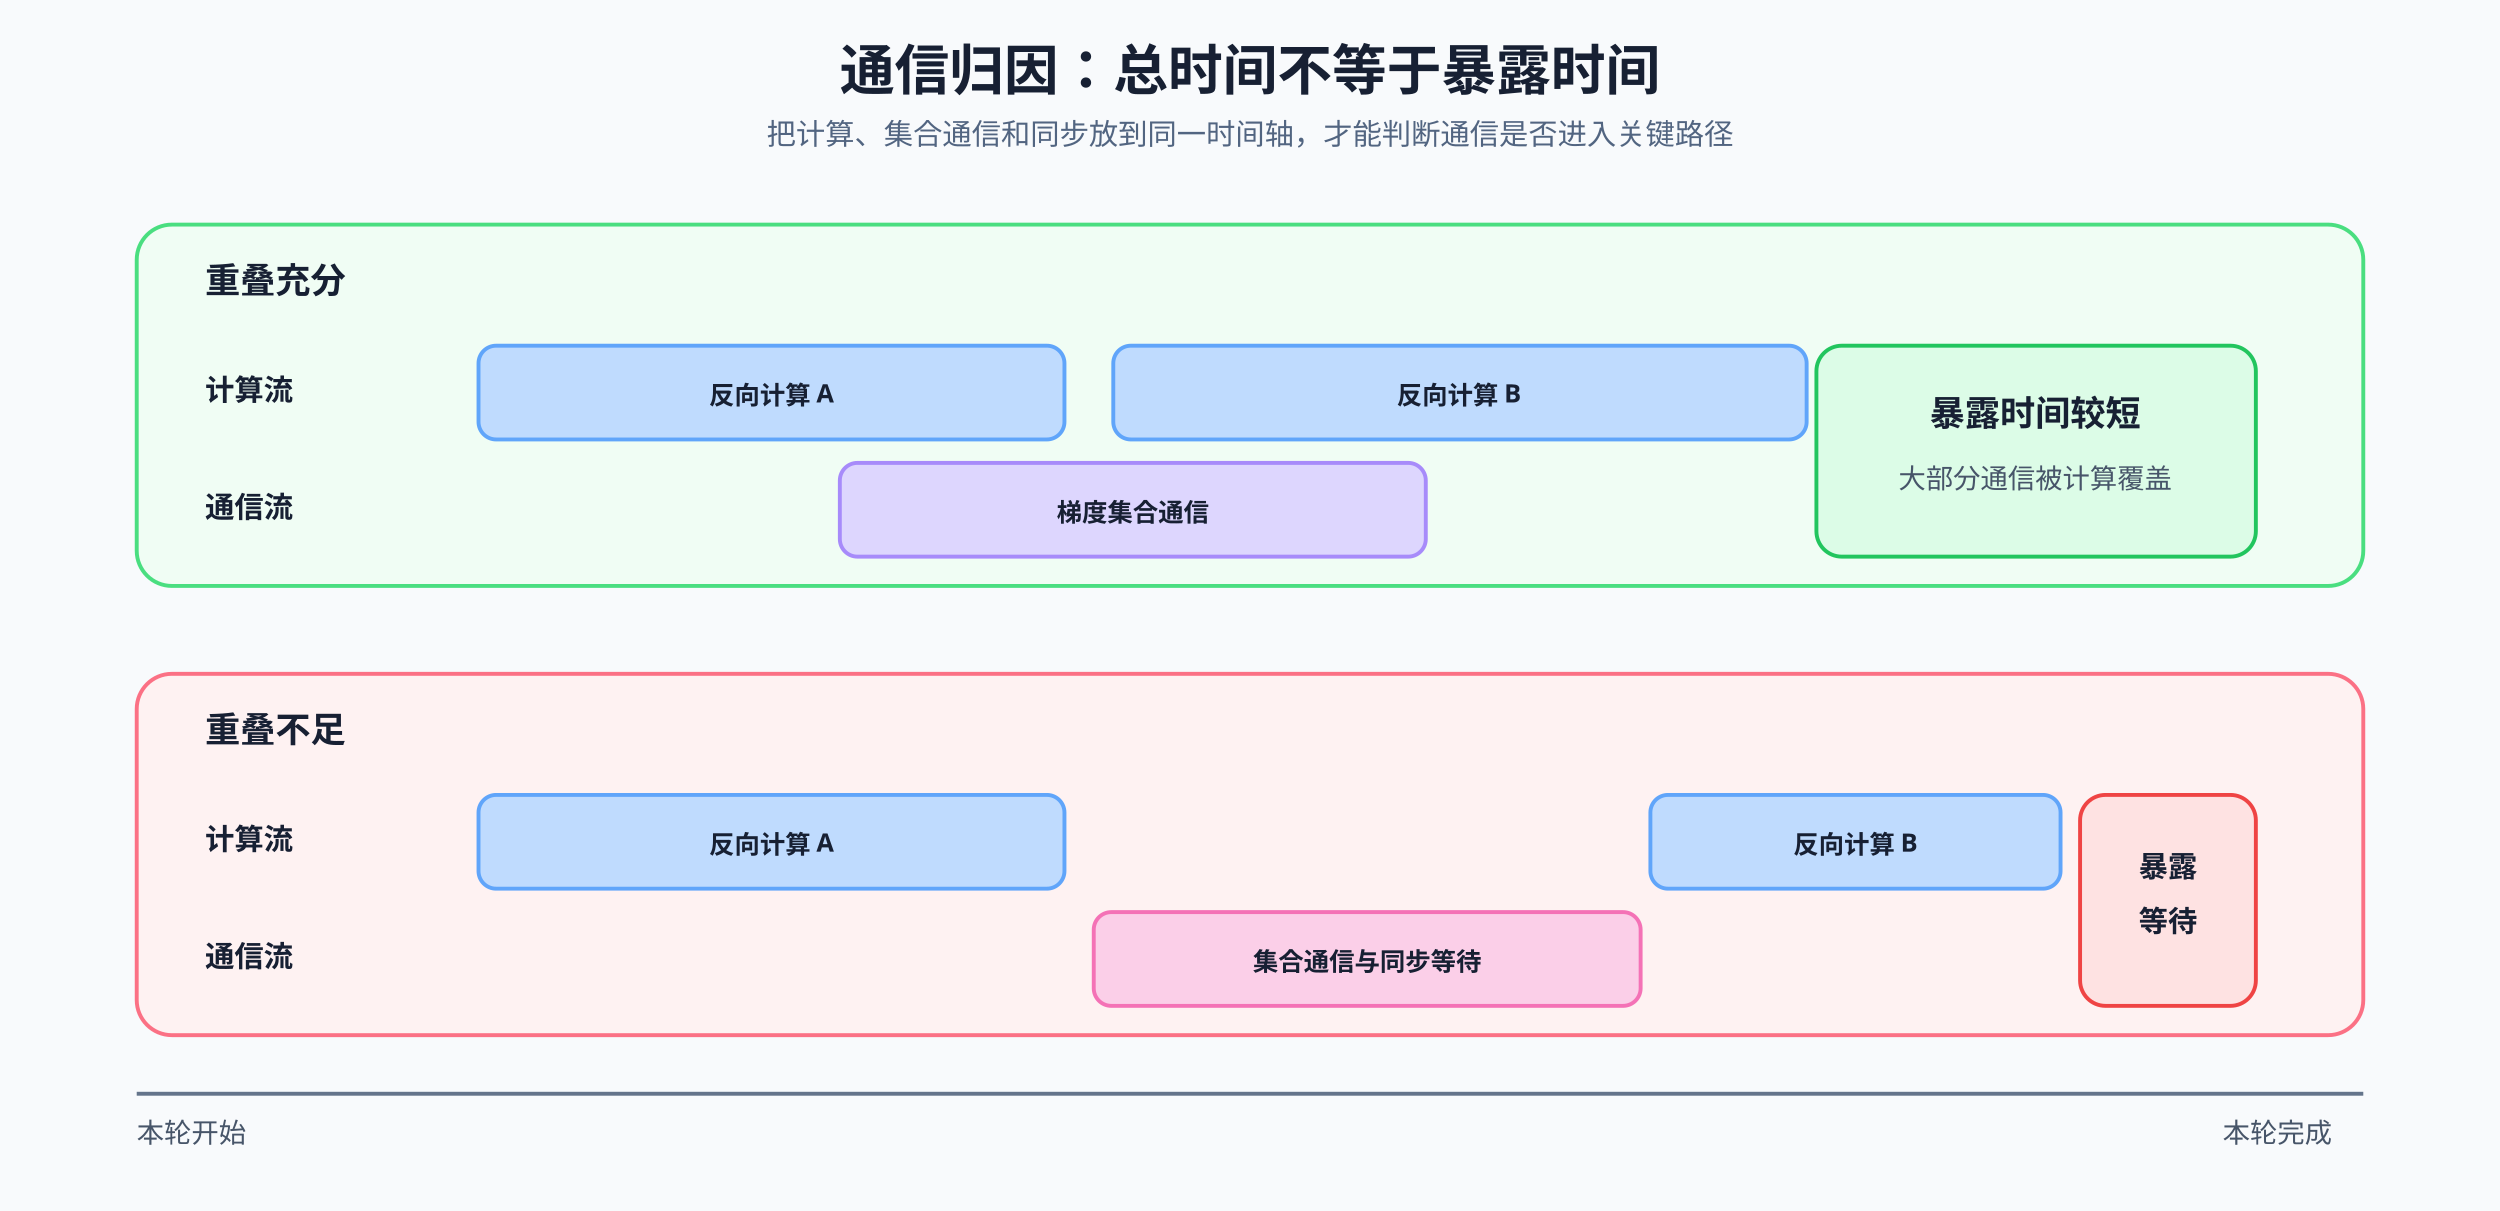
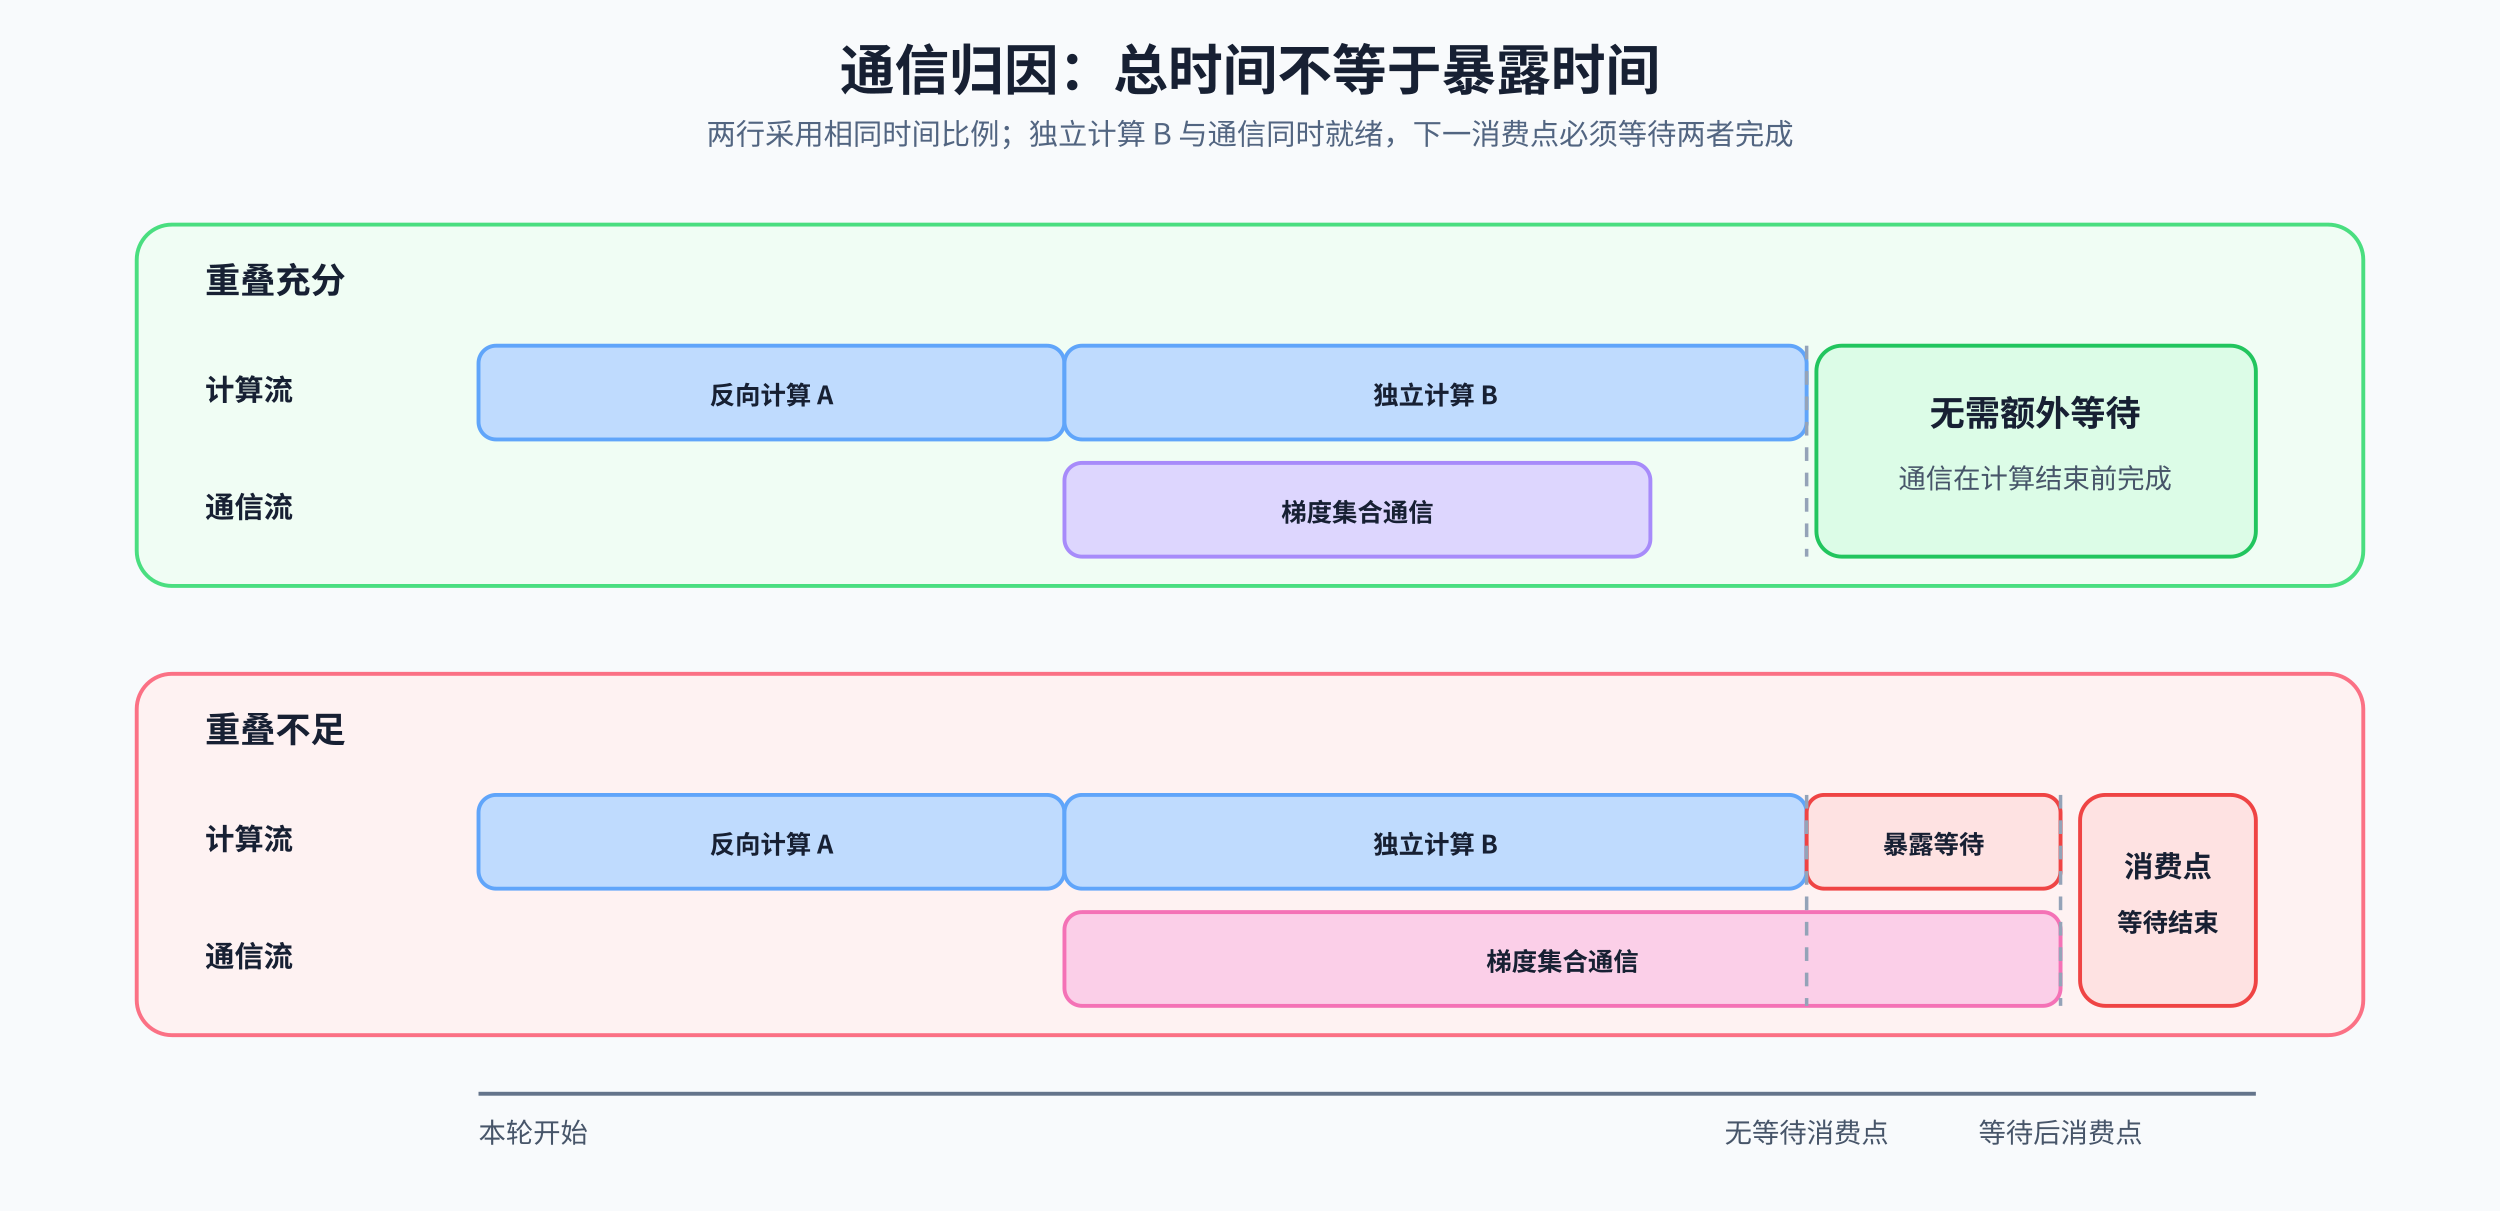
<svg xmlns="http://www.w3.org/2000/svg" width="1280" height="620" viewBox="0 0 1280 620" role="img" aria-labelledby="title desc">
  <defs>
-     <style>text{font-family:"Noto Sans SC","Microsoft YaHei",sans-serif;fill:#172033}.title{font-size:28px;font-weight:700}.sub{font-size:15px;fill:#526581}.head{font-size:18px;font-weight:700}.lane{font-size:15px;font-weight:700}.label{font-size:13px;font-weight:600}.note{font-size:14px;fill:#475569}.axis{stroke:#64748b;stroke-width:2}.dash{stroke:#94a3b8;stroke-width:1.8;stroke-dasharray:7 6}</style>
+     <style>text{font-family:"Noto Sans CJK SC","Microsoft YaHei",sans-serif;fill:#172033}.title{font-size:28px;font-weight:700}.sub{font-size:15px;fill:#526581}.head{font-size:18px;font-weight:700}.lane{font-size:15px;font-weight:700}.label{font-size:13px;font-weight:600}.note{font-size:14px;fill:#475569}.axis{stroke:#64748b;stroke-width:2}.dash{stroke:#94a3b8;stroke-width:1.8;stroke-dasharray:7 6}</style>
  </defs>
-   <rect width="1280" height="620" fill="#f8fafc" />
+   <rect id="node-0" width="1280" height="620" fill="#f8fafc" />
  <text x="640" y="46" text-anchor="middle" class="title">通信归因：总时间不等于暴露时间</text>
-   <text x="640" y="74" text-anchor="middle" class="sub">把计算、集合通信和同步放到同一时间轴，才能判断通信是否进入关键路径</text>
-   <rect x="70" y="115" width="1140" height="185" rx="18" fill="#f0fdf4" stroke="#4ade80" stroke-width="2" />
+   <text x="640" y="74" text-anchor="middle" class="sub">两行采用相同时间比例；独立计算 B 与通信同时就绪，下一消费点必须等待两者完成</text>
+   <rect id="node-1" x="70" y="115" width="1140" height="185" rx="18" fill="#f0fdf4" stroke="#4ade80" stroke-width="2" />
  <text x="105" y="150" class="head">重叠充分</text>
  <text x="105" y="205" class="lane">计算流</text>
-   <rect x="245" y="177" width="300" height="48" rx="9" fill="#bfdbfe" stroke="#60a5fa" stroke-width="2" />
+   <rect id="node-2" x="245" y="177" width="300" height="48" rx="9" fill="#bfdbfe" stroke="#60a5fa" stroke-width="2" />
  <text x="395" y="207" text-anchor="middle" class="label">反向计算 A</text>
-   <rect x="570" y="177" width="355" height="48" rx="9" fill="#bfdbfe" stroke="#60a5fa" stroke-width="2" />
-   <text x="747" y="207" text-anchor="middle" class="label">反向计算 B</text>
+   <rect id="node-3" x="545" y="177" width="380" height="48" rx="9" fill="#bfdbfe" stroke="#60a5fa" stroke-width="2" />
+   <text x="735" y="207" text-anchor="middle" class="label">独立计算 B</text>
  <text x="105" y="265" class="lane">通信流</text>
-   <rect x="430" y="237" width="300" height="48" rx="9" fill="#ddd6fe" stroke="#a78bfa" stroke-width="2" />
-   <text x="580" y="267" text-anchor="middle" class="label">梯度集合通信</text>
-   <rect x="930" y="177" width="225" height="108" rx="13" fill="#dcfce7" stroke="#22c55e" stroke-width="2" />
-   <text x="1042" y="218" text-anchor="middle" class="head">暴露时间较短</text>
-   <text x="1042" y="250" text-anchor="middle" class="note">大部分通信被计算覆盖</text>
-   <rect x="70" y="345" width="1140" height="185" rx="18" fill="#fef2f2" stroke="#fb7185" stroke-width="2" />
+   <rect id="node-4" x="545" y="237" width="300" height="48" rx="9" fill="#ddd6fe" stroke="#a78bfa" stroke-width="2" />
+   <text x="695" y="267" text-anchor="middle" class="label">梯度集合通信</text>
+   <rect id="node-5" x="930" y="177" width="225" height="108" rx="13" fill="#dcfce7" stroke="#22c55e" stroke-width="2" />
+   <text x="1042" y="218" text-anchor="middle" class="head">无需额外等待</text>
+   <text x="1042" y="250" text-anchor="middle" class="note">通信在计算结束前完成</text>
+   <rect id="node-6" x="70" y="345" width="1140" height="185" rx="18" fill="#fef2f2" stroke="#fb7185" stroke-width="2" />
  <text x="105" y="380" class="head">重叠不足</text>
  <text x="105" y="435" class="lane">计算流</text>
-   <rect x="245" y="407" width="300" height="48" rx="9" fill="#bfdbfe" stroke="#60a5fa" stroke-width="2" />
+   <rect id="node-7" x="245" y="407" width="300" height="48" rx="9" fill="#bfdbfe" stroke="#60a5fa" stroke-width="2" />
  <text x="395" y="437" text-anchor="middle" class="label">反向计算 A</text>
-   <rect x="845" y="407" width="210" height="48" rx="9" fill="#bfdbfe" stroke="#60a5fa" stroke-width="2" />
-   <text x="950" y="437" text-anchor="middle" class="label">反向计算 B</text>
+   <rect id="node-8" x="545" y="407" width="380" height="48" rx="9" fill="#bfdbfe" stroke="#60a5fa" stroke-width="2" />
+   <text x="735" y="437" text-anchor="middle" class="label">独立计算 B</text>
+   <rect id="node-9" x="925" y="407" width="130" height="48" rx="9" fill="#fee2e2" stroke="#ef4444" stroke-width="2" />
+   <text x="990" y="437" text-anchor="middle" class="label">暴露等待</text>
  <text x="105" y="495" class="lane">通信流</text>
-   <rect x="560" y="467" width="280" height="48" rx="9" fill="#fbcfe8" stroke="#f472b6" stroke-width="2" />
-   <text x="700" y="497" text-anchor="middle" class="label">集合通信与同步等待</text>
-   <rect x="1065" y="407" width="90" height="108" rx="13" fill="#fee2e2" stroke="#ef4444" stroke-width="2" />
-   <text x="1110" y="449" text-anchor="middle" class="lane">暴露</text>
-   <text x="1110" y="477" text-anchor="middle" class="lane">等待</text>
-   <line x1="70" y1="560" x2="1210" y2="560" class="axis" />
-   <text x="70" y="585" class="note">本轮开始</text>
-   <text x="1138" y="585" class="note">本轮完成</text>
+   <rect id="node-10" x="545" y="467" width="510" height="48" rx="9" fill="#fbcfe8" stroke="#f472b6" stroke-width="2" />
+   <text x="800" y="497" text-anchor="middle" class="label">梯度集合通信</text>
+   <rect id="node-11" x="1065" y="407" width="90" height="108" rx="13" fill="#fee2e2" stroke="#ef4444" stroke-width="2" />
+   <text x="1110" y="449" text-anchor="middle" class="lane">消费点</text>
+   <text x="1110" y="477" text-anchor="middle" class="label">等待结束</text>
+   <line x1="245" y1="560" x2="1155" y2="560" class="axis" />
+   <line x1="925" y1="177" x2="925" y2="285" class="dash" />
+   <line x1="925" y1="407" x2="925" y2="515" class="dash" />
+   <line x1="1055" y1="407" x2="1055" y2="515" class="dash" />
+   <text x="245" y="585" class="note">本轮开始</text>
+   <text x="925" y="585" text-anchor="middle" class="note">无等待消费点</text>
+   <text x="1055" y="585" text-anchor="middle" class="note">等待后消费点</text>
</svg>
